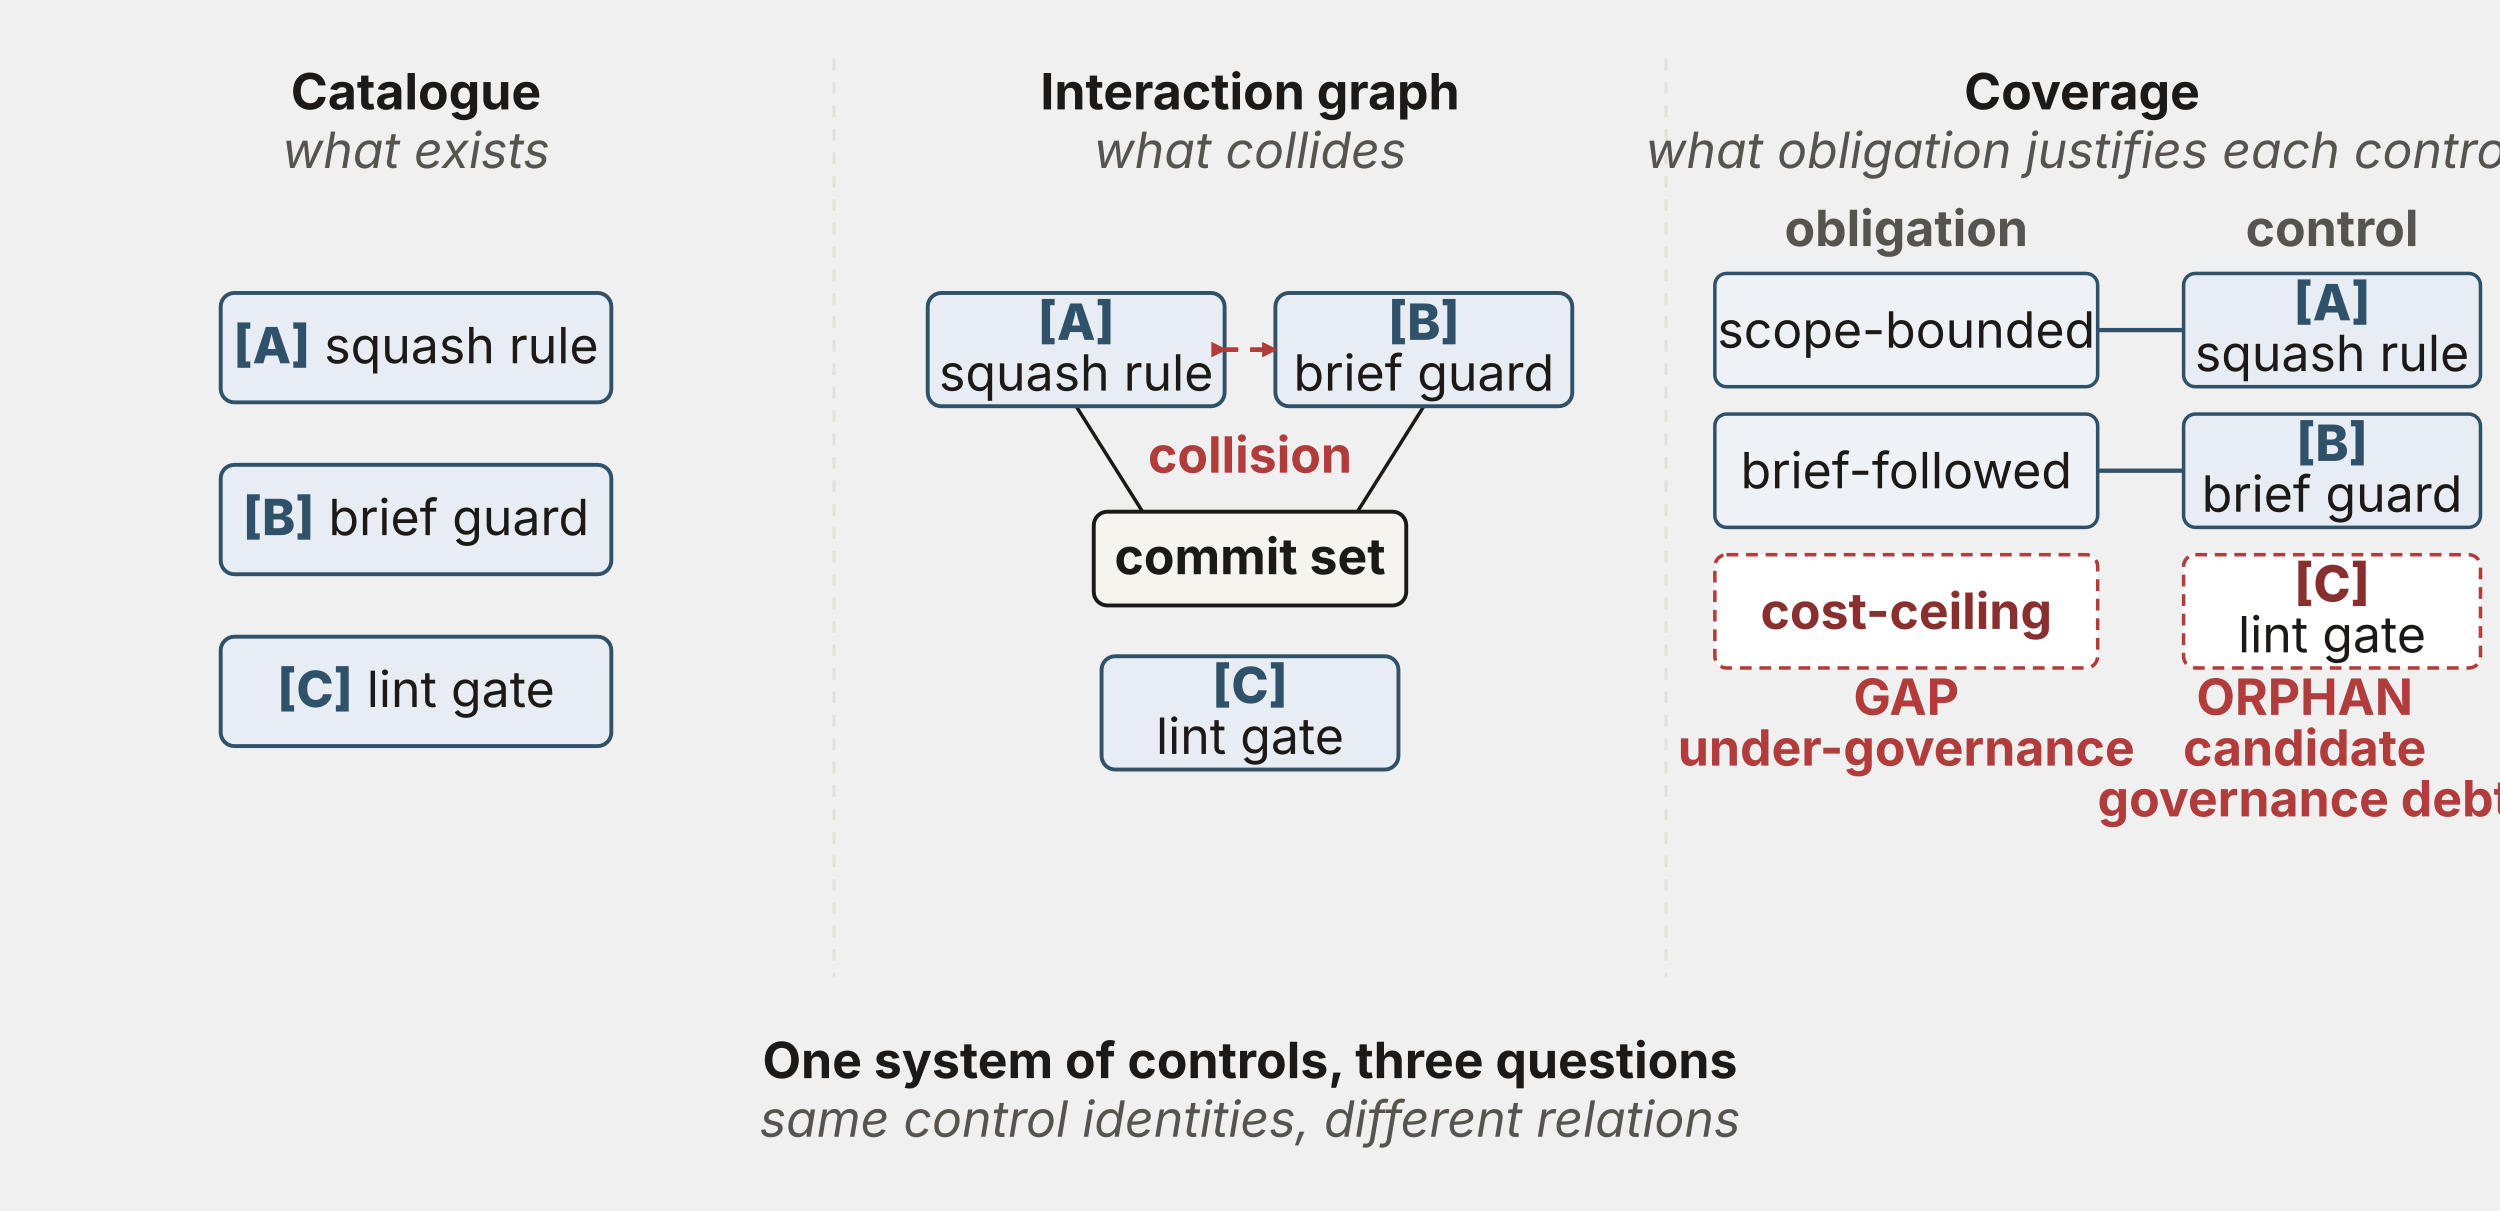
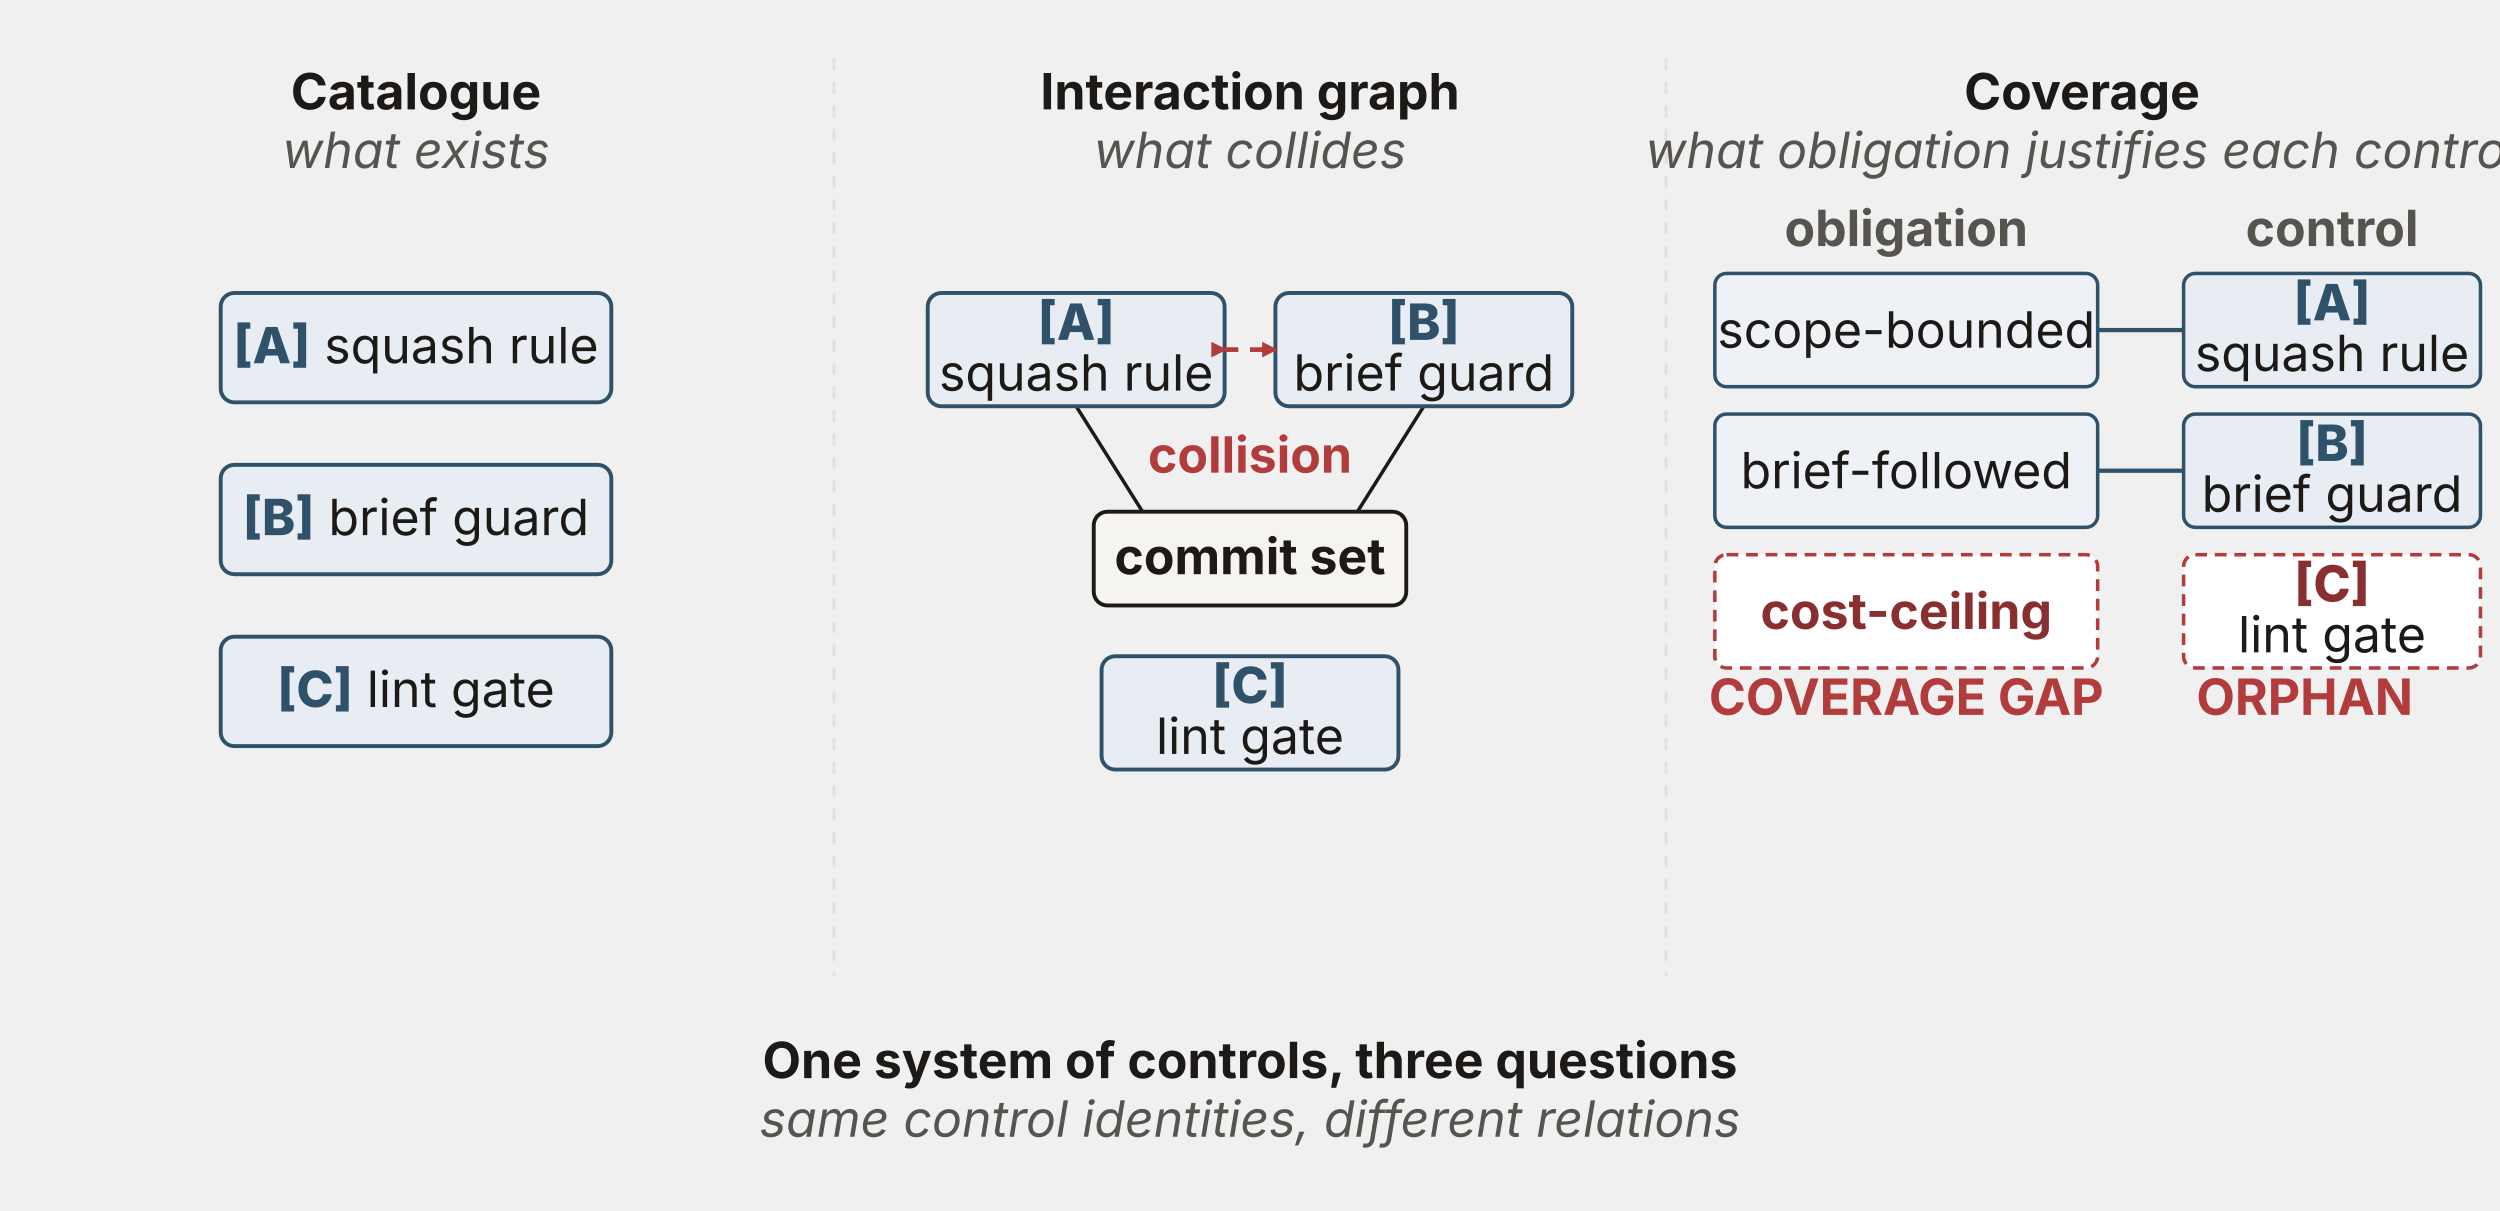
<svg xmlns="http://www.w3.org/2000/svg" viewBox="0 0 1280 620" width="1280" height="620" role="img" aria-labelledby="ctTitle ctDesc" font-family="'Source Sans 3', -apple-system, 'Segoe UI', sans-serif">
  <defs>
    <marker id="ct-ah" viewBox="0 0 10 10" refX="8.5" refY="5" markerWidth="8" markerHeight="8" orient="auto" markerUnits="userSpaceOnUse">
      <path d="M0,0 L10,5 L0,10 z" fill="#b23b3b" />
    </marker>
  </defs>
  <line x1="427" y1="30" x2="427" y2="500" stroke="#e4e0d8" stroke-width="1.5" stroke-dasharray="6 6" />
  <line x1="853" y1="30" x2="853" y2="500" stroke="#e4e0d8" stroke-width="1.5" stroke-dasharray="6 6" />
  <text x="213" y="56" text-anchor="middle" font-size="25.6" font-weight="700" fill="#1c1917">Catalogue</text>
  <text x="213" y="86" text-anchor="middle" font-size="25.6" font-style="italic" fill="#57534e">what exists</text>
  <g fill="#e7edf3" stroke="#2f5169" stroke-width="2">
    <rect x="113" y="150" width="200" height="56" rx="7" />
    <rect x="113" y="238" width="200" height="56" rx="7" />
    <rect x="113" y="326" width="200" height="56" rx="7" />
  </g>
  <g font-size="25.6" fill="#1c1917" text-anchor="middle">
    <text x="213" y="186">
      <tspan font-weight="800" fill="#2f5169">[A]</tspan> squash rule</text>
    <text x="213" y="274">
      <tspan font-weight="800" fill="#2f5169">[B]</tspan> brief guard</text>
    <text x="213" y="362">
      <tspan font-weight="800" fill="#2f5169">[C]</tspan> lint gate</text>
  </g>
  <text x="640" y="56" text-anchor="middle" font-size="25.6" font-weight="700" fill="#1c1917">Interaction graph</text>
  <text x="640" y="86" text-anchor="middle" font-size="25.6" font-style="italic" fill="#57534e">what collides</text>
  <g stroke="#1c1917" stroke-width="1.8" fill="none">
    <line x1="551" y1="208" x2="585" y2="262" />
    <line x1="729" y1="208" x2="695" y2="262" />
  </g>
  <g fill="#e7edf3" stroke="#2f5169" stroke-width="2">
    <rect id="squash-rule" x="475" y="150" width="152" height="58" rx="7" />
    <rect id="brief-guard" x="653" y="150" width="152" height="58" rx="7" />
  </g>
  <g font-size="25.6" fill="#1c1917" text-anchor="middle">
    <text x="551" y="174">
      <tspan font-weight="800" fill="#2f5169">[A]</tspan>
    </text>
    <text x="551" y="200">squash rule</text>
    <text x="729" y="174">
      <tspan font-weight="800" fill="#2f5169">[B]</tspan>
    </text>
    <text x="729" y="200">brief guard</text>
  </g>
  <line x1="627" y1="179" x2="653" y2="179" stroke="#b23b3b" stroke-width="2.4" stroke-dasharray="7 6" marker-start="url(#ct-ah)" marker-end="url(#ct-ah)" />
  <text x="640" y="242" text-anchor="middle" font-size="25.6" font-weight="700" fill="#b23b3b">collision</text>
  <rect id="commit-set" x="560" y="262" width="160" height="48" rx="7" fill="#f6f4ef" stroke="#1c1917" stroke-width="2" />
  <text x="640" y="294" text-anchor="middle" font-size="25.6" font-weight="700" fill="#1c1917">commit set</text>
  <rect x="564" y="336" width="152" height="58" rx="7" fill="#e7edf3" stroke="#2f5169" stroke-width="2" />
  <g font-size="25.6" fill="#1c1917" text-anchor="middle">
    <text x="640" y="360">
      <tspan font-weight="800" fill="#2f5169">[C]</tspan>
    </text>
    <text x="640" y="386">lint gate</text>
  </g>
  <text x="1066" y="56" text-anchor="middle" font-size="25.6" font-weight="700" fill="#1c1917">Coverage</text>
  <text x="1066" y="86" text-anchor="middle" font-size="25.6" font-style="italic" fill="#57534e">what obligation justifies each control</text>
  <text x="976" y="126" text-anchor="middle" font-size="25.6" font-weight="700" fill="#57534e">obligation</text>
  <text x="1194" y="126" text-anchor="middle" font-size="25.6" font-weight="700" fill="#57534e">control</text>
  <g stroke="#2f5169" stroke-width="2.2">
    <line x1="1074" y1="169" x2="1118" y2="169" />
    <line x1="1074" y1="241" x2="1118" y2="241" />
  </g>
  <g fill="#eef2f6" stroke="#2f5169" stroke-width="1.8">
    <rect id="scope-bounded" x="878" y="140" width="196" height="58" rx="6" />
    <rect id="brief-followed" x="878" y="212" width="196" height="58" rx="6" />
  </g>
  <rect x="878" y="284" width="196" height="58" rx="6" fill="#ffffff" stroke="#b23b3b" stroke-width="1.8" stroke-dasharray="6 4" />
  <g text-anchor="middle" fill="#1c1917" font-size="25.6">
    <text x="976" y="178">scope-bounded</text>
    <text x="976" y="250">brief-followed</text>
    <text x="976" y="322" font-weight="700" fill="#8a2f2f">cost-ceiling</text>
  </g>
  <g fill="#e7edf3" stroke="#2f5169" stroke-width="1.8">
    <rect id="ctl-squash" x="1118" y="140" width="152" height="58" rx="6" />
    <rect id="ctl-brief" x="1118" y="212" width="152" height="58" rx="6" />
  </g>
  <rect x="1118" y="284" width="152" height="58" rx="6" fill="#ffffff" stroke="#b23b3b" stroke-width="1.8" stroke-dasharray="6 4" />
  <g text-anchor="middle" font-size="25.6" fill="#1c1917">
    <text x="1194" y="164">
      <tspan font-weight="800" fill="#2f5169">[A]</tspan>
    </text>
    <text x="1194" y="190">squash rule</text>
    <text x="1194" y="236">
      <tspan font-weight="800" fill="#2f5169">[B]</tspan>
    </text>
    <text x="1194" y="262">brief guard</text>
    <text x="1194" y="308">
      <tspan font-weight="800" fill="#8a2f2f">[C]</tspan>
    </text>
    <text x="1194" y="334">lint gate</text>
  </g>
  <g text-anchor="middle" font-weight="700" fill="#b23b3b" font-size="25.6">
-     <text x="976" y="366">GAP</text>
-     <text x="976" y="392">under-governance</text>
+     <text x="976" y="366">COVERAGE GAP</text>
    <text x="1180" y="366">ORPHAN</text>
-     <text x="1180" y="392">candidate</text>
-     <text x="1180" y="418">governance debt</text>
  </g>
  <text x="640" y="552" text-anchor="middle" font-size="25.6" font-weight="700" fill="#1c1917">One system of controls, three questions</text>
  <text x="640" y="582" text-anchor="middle" font-size="25.6" font-style="italic" fill="#57534e">same control identities, different relations</text>
</svg>
